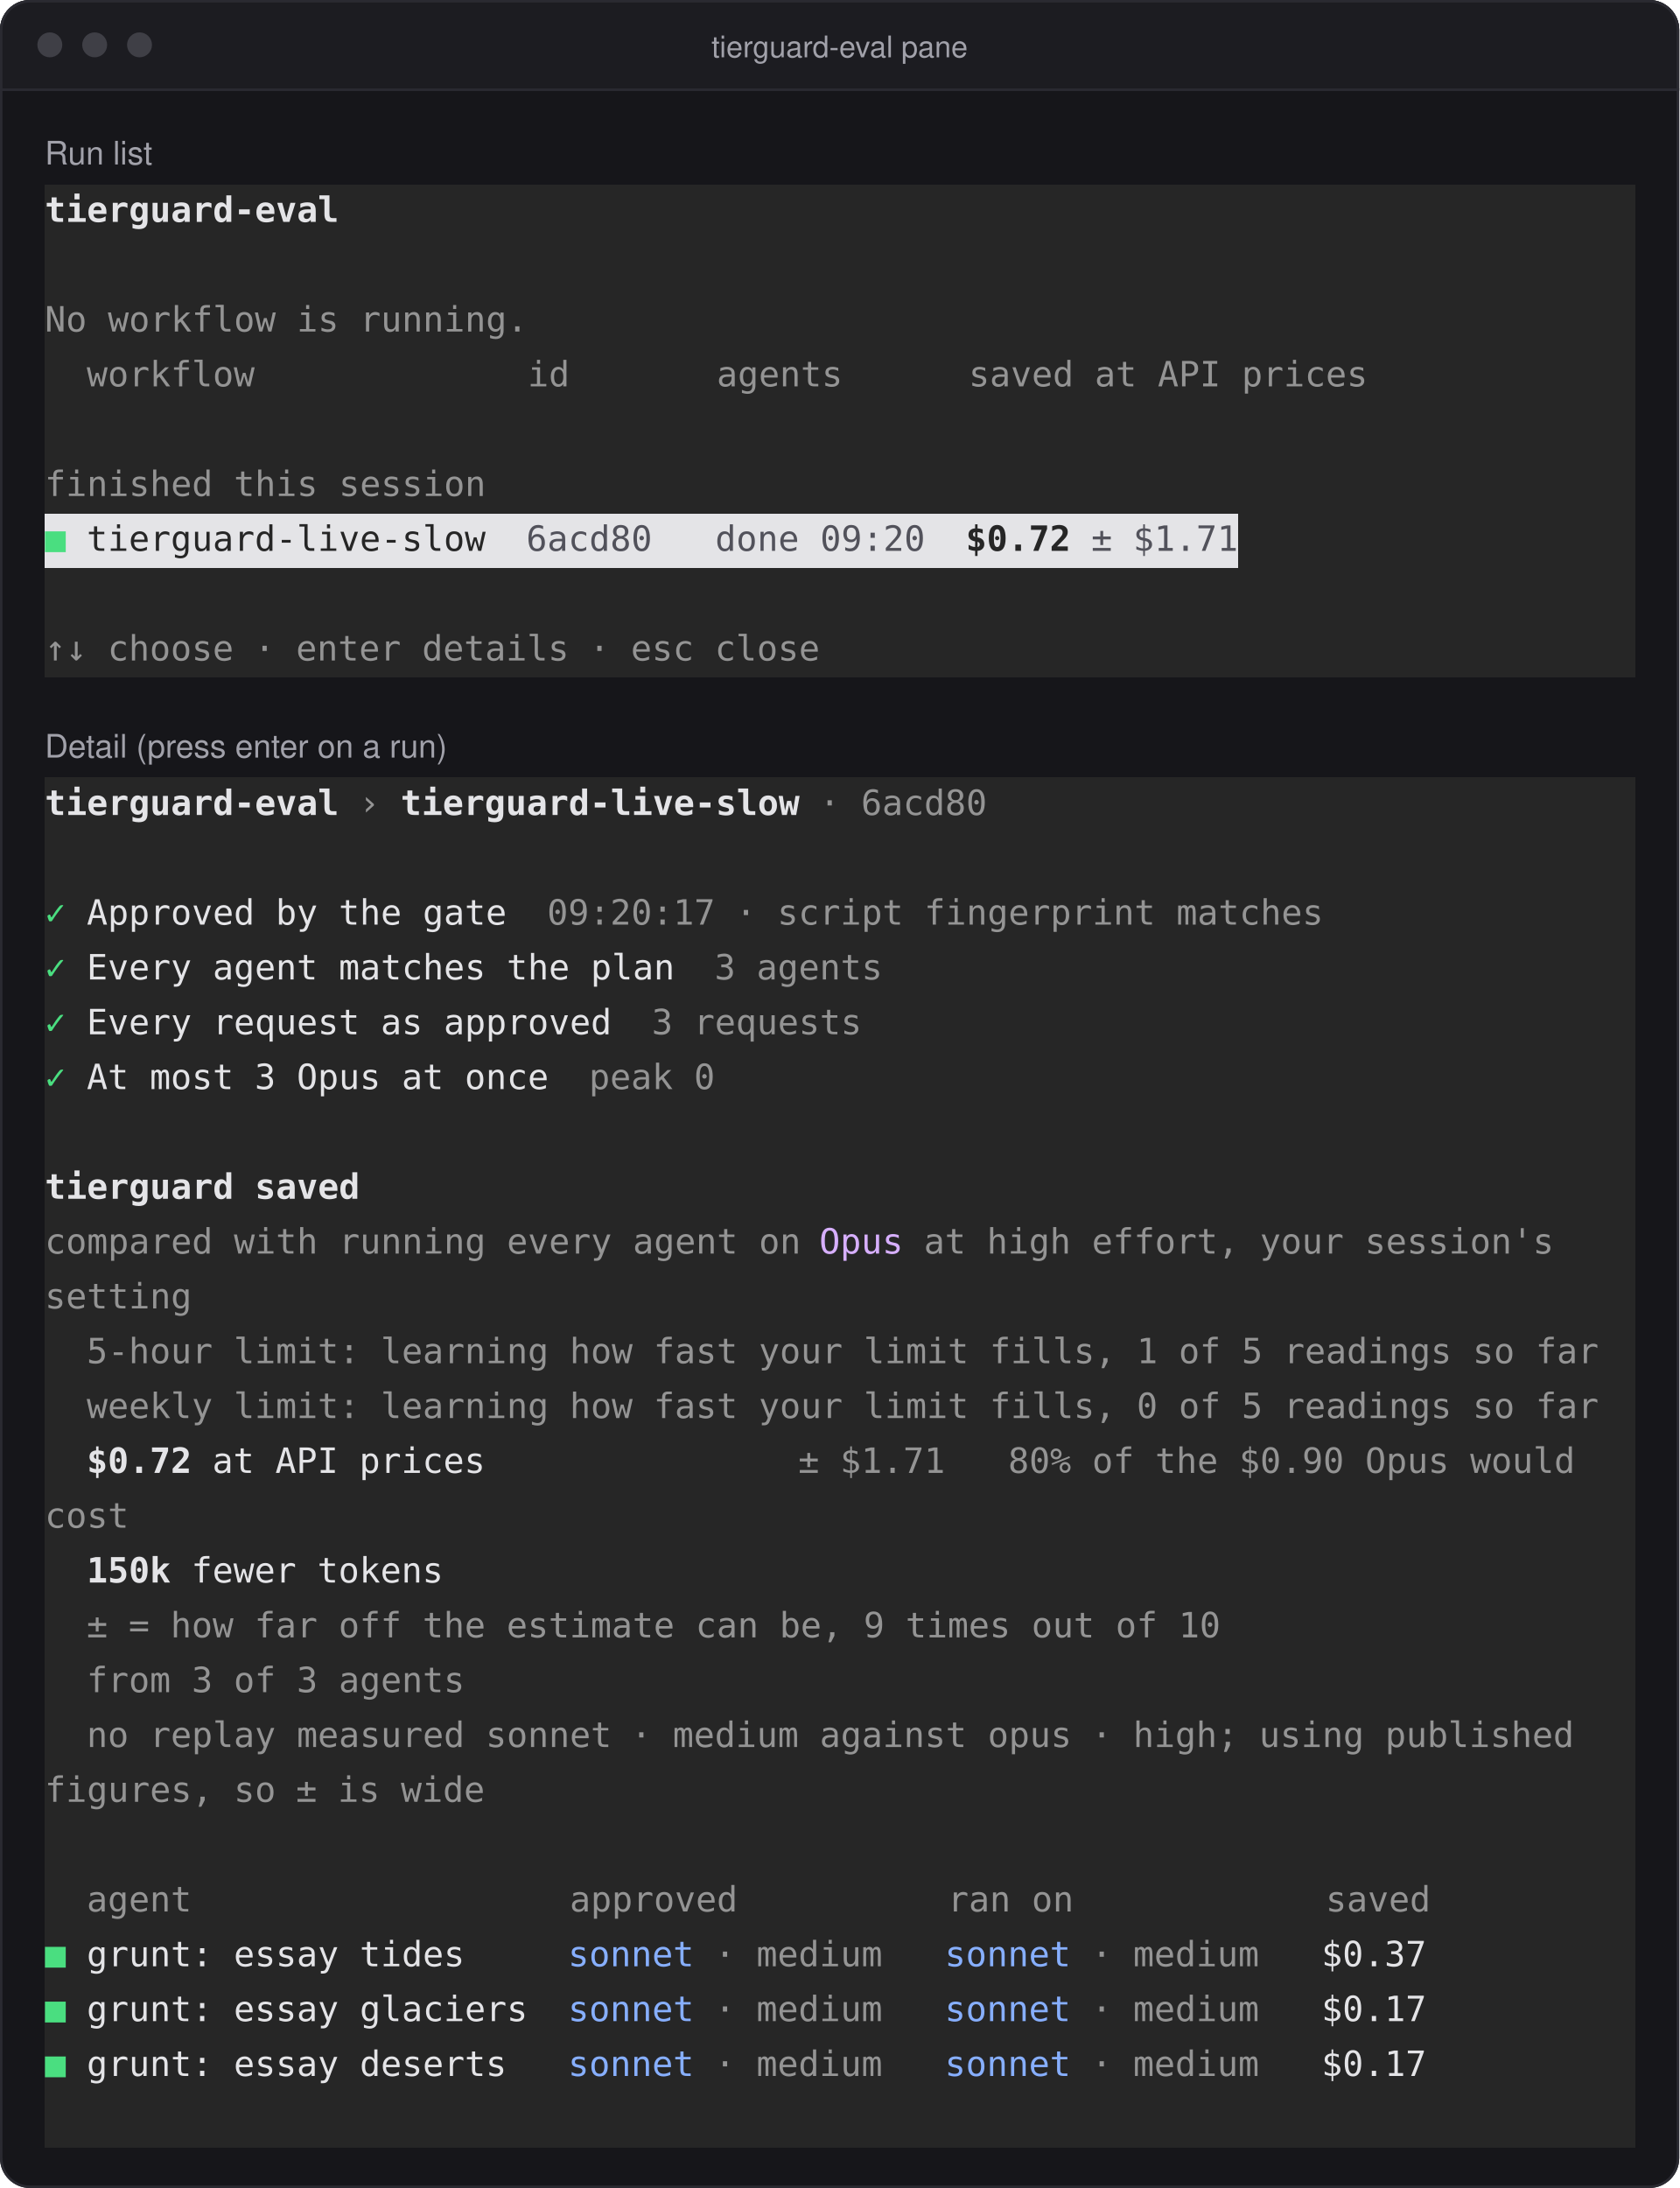
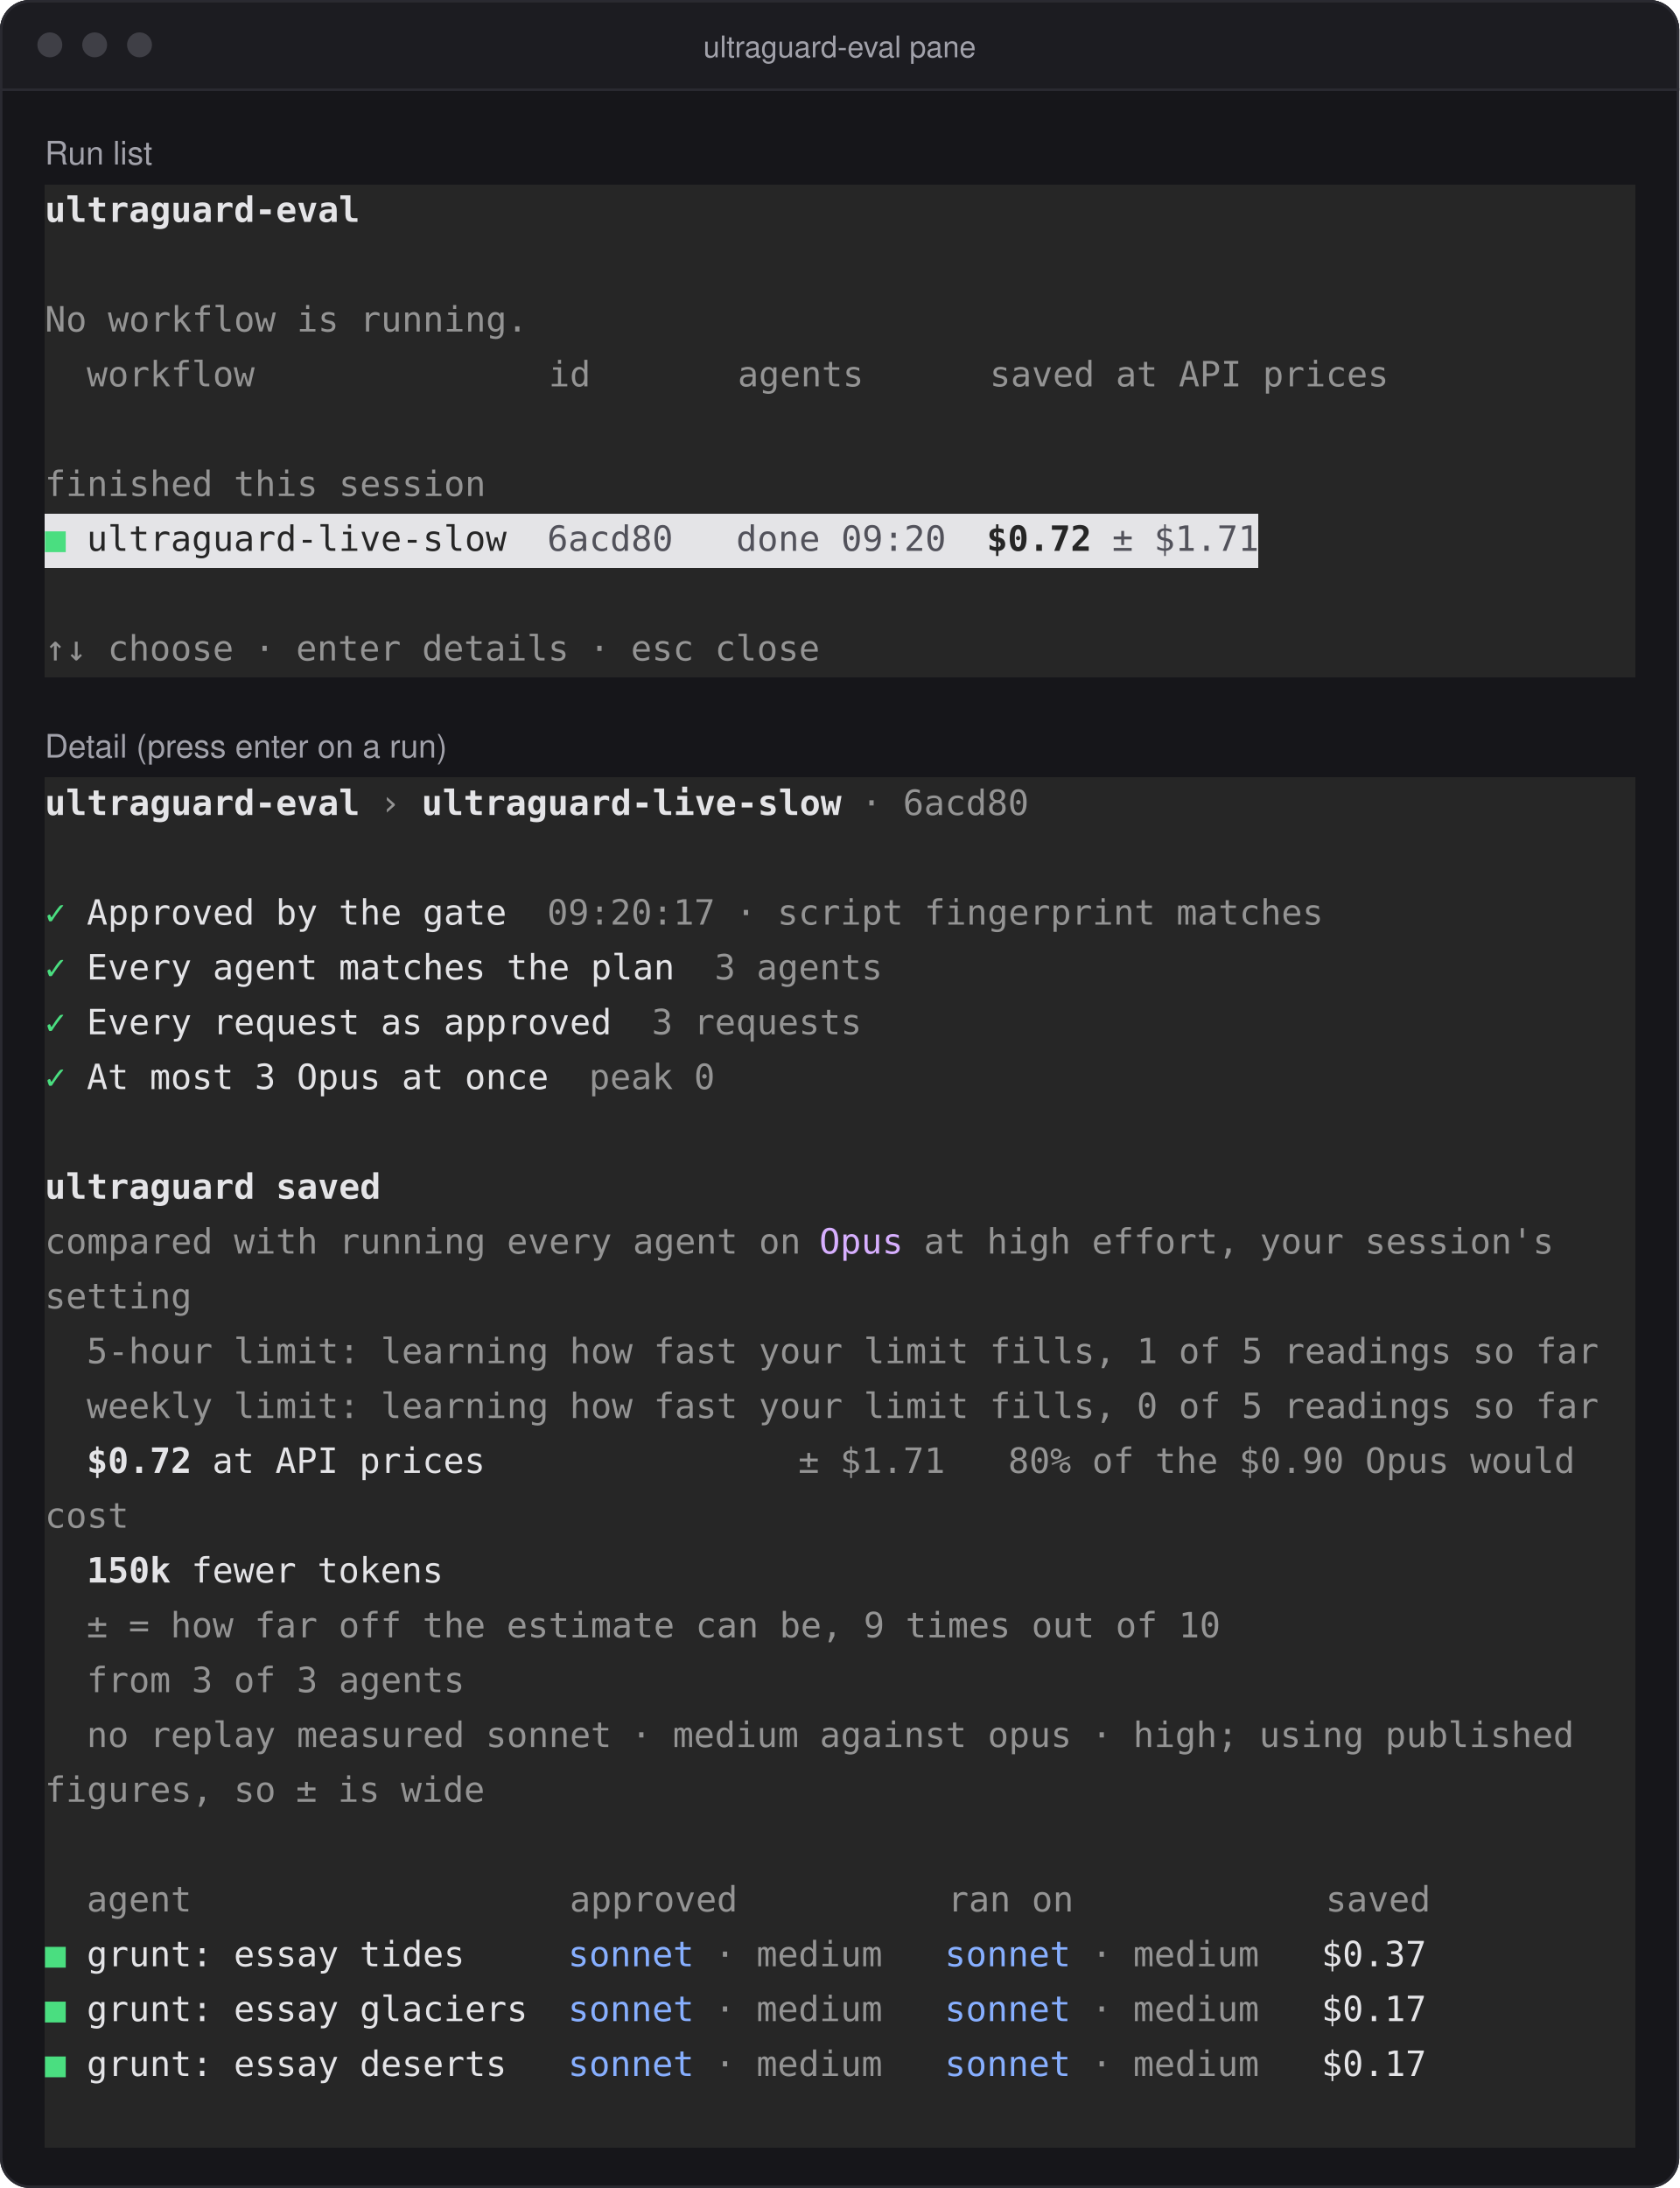
- <svg xmlns="http://www.w3.org/2000/svg" viewBox="0 0 674 878" width="674" height="878" role="img" aria-label="tierguard-eval pane">
+ <svg xmlns="http://www.w3.org/2000/svg" viewBox="0 0 674 878" width="674" height="878" role="img" aria-label="ultraguard-eval pane">
  <rect width="674" height="878" rx="12" fill="#16161a" />
  <path d="M0 12a12 12 0 0 1 12-12h650a12 12 0 0 1 12 12v24H0z" fill="#1c1c21" />
  <rect x="0.5" y="0.5" width="673" height="877" rx="11.5" fill="none" stroke="#2a2a31" />
  <path d="M0 36h674" stroke="#2a2a31" />
  <circle cx="20" cy="18" r="5" fill="#3f3f46" />
  <circle cx="38" cy="18" r="5" fill="#3f3f46" />
  <circle cx="56" cy="18" r="5" fill="#3f3f46" />
-   <text x="337" y="23" text-anchor="middle" font-family="-apple-system, 'Segoe UI', Helvetica, Arial, sans-serif" font-size="12" fill="#a1a1aa">tierguard-eval pane</text>
+   <text x="337" y="23" text-anchor="middle" font-family="-apple-system, 'Segoe UI', Helvetica, Arial, sans-serif" font-size="12" fill="#a1a1aa">ultraguard-eval pane</text>
  <g font-family="ui-monospace, SFMono-Regular, Menlo, Consolas, 'DejaVu Sans Mono', monospace" font-size="14" shape-rendering="crispEdges">
    <text x="18" y="66" font-family="-apple-system, 'Segoe UI', Helvetica, Arial, sans-serif" font-size="13" fill="#a1a1aa">Run list</text>
    <rect x="18" y="74" width="638.40" height="198" fill="#262626" />
-     <text xml:space="preserve" x="18.00" y="89.04" fill="#e4e4e7" font-weight="700" textLength="117.60">tierguard-eval</text>
+     <text xml:space="preserve" x="18.00" y="89.04" fill="#e4e4e7" font-weight="700" textLength="126.00">ultraguard-eval</text>
    <text xml:space="preserve" x="18.00" y="133.04" fill="#949494" textLength="193.20">No workflow is running.</text>
-     <text xml:space="preserve" x="34.80" y="155.04" fill="#949494" textLength="512.40">workflow             id       agents      saved at API prices</text>
+     <text xml:space="preserve" x="34.80" y="155.04" fill="#949494" textLength="520.80">workflow              id       agents      saved at API prices</text>
    <text xml:space="preserve" x="18.00" y="199.04" fill="#949494" textLength="176.40">finished this session</text>
-     <rect x="18.00" y="206" width="478.80" height="22" fill="#e4e4e7" />
+     <rect x="18.00" y="206" width="487.20" height="22" fill="#e4e4e7" />
    <text xml:space="preserve" x="18.00" y="221.04" fill="#4ade80">■</text>
-     <text xml:space="preserve" x="34.80" y="221.04" fill="#262626" textLength="159.60">tierguard-live-slow</text>
-     <text xml:space="preserve" x="211.20" y="221.04" fill="#52525b" textLength="159.60">6acd80   done 09:20</text>
-     <text xml:space="preserve" x="387.60" y="221.04" fill="#262626" font-weight="700" textLength="42.00">$0.72</text>
-     <text xml:space="preserve" x="438.00" y="221.04" fill="#52525b">±</text>
-     <text xml:space="preserve" x="454.80" y="221.04" fill="#52525b" textLength="42.00">$1.71</text>
+     <text xml:space="preserve" x="34.80" y="221.04" fill="#262626" textLength="168.00">ultraguard-live-slow</text>
+     <text xml:space="preserve" x="219.60" y="221.04" fill="#52525b" textLength="159.60">6acd80   done 09:20</text>
+     <text xml:space="preserve" x="396.00" y="221.04" fill="#262626" font-weight="700" textLength="42.00">$0.72</text>
+     <text xml:space="preserve" x="446.40" y="221.04" fill="#52525b">±</text>
+     <text xml:space="preserve" x="463.20" y="221.04" fill="#52525b" textLength="42.00">$1.71</text>
    <text xml:space="preserve" x="18.00" y="265.04" fill="#949494">↑</text>
    <text xml:space="preserve" x="26.40" y="265.04" fill="#949494">↓</text>
    <text xml:space="preserve" x="43.20" y="265.04" fill="#949494" textLength="50.40">choose</text>
    <text xml:space="preserve" x="102.00" y="265.04" fill="#949494">·</text>
    <text xml:space="preserve" x="118.80" y="265.04" fill="#949494" textLength="109.20">enter details</text>
    <text xml:space="preserve" x="236.40" y="265.04" fill="#949494">·</text>
    <text xml:space="preserve" x="253.20" y="265.04" fill="#949494" textLength="75.60">esc close</text>
    <text x="18" y="304" font-family="-apple-system, 'Segoe UI', Helvetica, Arial, sans-serif" font-size="13" fill="#a1a1aa">Detail (press enter on a run)</text>
    <rect x="18" y="312" width="638.40" height="550" fill="#262626" />
-     <text xml:space="preserve" x="18.00" y="327.04" fill="#e4e4e7" font-weight="700" textLength="117.60">tierguard-eval</text>
-     <text xml:space="preserve" x="144.00" y="327.04" fill="#949494">›</text>
-     <text xml:space="preserve" x="160.80" y="327.04" fill="#e4e4e7" font-weight="700" textLength="159.60">tierguard-live-slow</text>
-     <text xml:space="preserve" x="328.80" y="327.04" fill="#949494">·</text>
-     <text xml:space="preserve" x="345.60" y="327.04" fill="#949494" textLength="50.40">6acd80</text>
+     <text xml:space="preserve" x="18.00" y="327.04" fill="#e4e4e7" font-weight="700" textLength="126.00">ultraguard-eval</text>
+     <text xml:space="preserve" x="152.40" y="327.04" fill="#949494">›</text>
+     <text xml:space="preserve" x="169.20" y="327.04" fill="#e4e4e7" font-weight="700" textLength="168.00">ultraguard-live-slow</text>
+     <text xml:space="preserve" x="345.60" y="327.04" fill="#949494">·</text>
+     <text xml:space="preserve" x="362.40" y="327.04" fill="#949494" textLength="50.40">6acd80</text>
    <text xml:space="preserve" x="18.00" y="371.04" fill="#4ade80">✓</text>
    <text xml:space="preserve" x="34.80" y="371.04" fill="#e4e4e7" textLength="168.00">Approved by the gate</text>
    <text xml:space="preserve" x="219.60" y="371.04" fill="#949494" textLength="67.20">09:20:17</text>
    <text xml:space="preserve" x="295.20" y="371.04" fill="#949494">·</text>
    <text xml:space="preserve" x="312.00" y="371.04" fill="#949494" textLength="218.40">script fingerprint matches</text>
    <text xml:space="preserve" x="18.00" y="393.04" fill="#4ade80">✓</text>
    <text xml:space="preserve" x="34.80" y="393.04" fill="#e4e4e7" textLength="235.20">Every agent matches the plan</text>
    <text xml:space="preserve" x="286.80" y="393.04" fill="#949494" textLength="67.20">3 agents</text>
    <text xml:space="preserve" x="18.00" y="415.04" fill="#4ade80">✓</text>
    <text xml:space="preserve" x="34.80" y="415.04" fill="#e4e4e7" textLength="210.00">Every request as approved</text>
    <text xml:space="preserve" x="261.60" y="415.04" fill="#949494" textLength="84.00">3 requests</text>
    <text xml:space="preserve" x="18.00" y="437.04" fill="#4ade80">✓</text>
    <text xml:space="preserve" x="34.80" y="437.04" fill="#e4e4e7" textLength="184.80">At most 3 Opus at once</text>
    <text xml:space="preserve" x="236.40" y="437.04" fill="#949494" textLength="50.40">peak 0</text>
-     <text xml:space="preserve" x="18.00" y="481.04" fill="#e4e4e7" font-weight="700" textLength="126.00">tierguard saved</text>
+     <text xml:space="preserve" x="18.00" y="481.04" fill="#e4e4e7" font-weight="700" textLength="134.40">ultraguard saved</text>
    <text xml:space="preserve" x="18.00" y="503.04" fill="#949494" textLength="302.40">compared with running every agent on</text>
    <text xml:space="preserve" x="328.80" y="503.04" fill="#d7afff" textLength="33.60">Opus</text>
    <text xml:space="preserve" x="370.80" y="503.04" fill="#949494" textLength="252.00">at high effort, your session's</text>
    <text xml:space="preserve" x="18.00" y="525.04" fill="#949494" textLength="58.80">setting</text>
    <text xml:space="preserve" x="34.80" y="547.04" fill="#949494" textLength="604.80">5-hour limit: learning how fast your limit fills, 1 of 5 readings so far</text>
    <text xml:space="preserve" x="34.80" y="569.04" fill="#949494" textLength="604.80">weekly limit: learning how fast your limit fills, 0 of 5 readings so far</text>
    <text xml:space="preserve" x="34.80" y="591.04" fill="#e4e4e7" font-weight="700" textLength="42.00">$0.72</text>
    <text xml:space="preserve" x="85.20" y="591.04" fill="#e4e4e7" textLength="109.20">at API prices</text>
    <text xml:space="preserve" x="320.40" y="591.04" fill="#949494">±</text>
    <text xml:space="preserve" x="337.20" y="591.04" fill="#949494" textLength="294.00">$1.71   80% of the $0.90 Opus would</text>
    <text xml:space="preserve" x="18.00" y="613.04" fill="#949494" textLength="33.60">cost</text>
    <text xml:space="preserve" x="34.80" y="635.04" fill="#e4e4e7" font-weight="700" textLength="33.60">150k</text>
    <text xml:space="preserve" x="76.80" y="635.04" fill="#e4e4e7" textLength="100.80">fewer tokens</text>
    <text xml:space="preserve" x="34.80" y="657.04" fill="#949494">±</text>
    <text xml:space="preserve" x="51.60" y="657.04" fill="#949494" textLength="436.80">= how far off the estimate can be, 9 times out of 10</text>
    <text xml:space="preserve" x="34.80" y="679.04" fill="#949494" textLength="151.20">from 3 of 3 agents</text>
    <text xml:space="preserve" x="34.80" y="701.04" fill="#949494" textLength="210.00">no replay measured sonnet</text>
    <text xml:space="preserve" x="253.20" y="701.04" fill="#949494">·</text>
    <text xml:space="preserve" x="270.00" y="701.04" fill="#949494" textLength="159.60">medium against opus</text>
    <text xml:space="preserve" x="438.00" y="701.04" fill="#949494">·</text>
    <text xml:space="preserve" x="454.80" y="701.04" fill="#949494" textLength="176.40">high; using published</text>
    <text xml:space="preserve" x="18.00" y="723.04" fill="#949494" textLength="92.40">figures, so</text>
    <text xml:space="preserve" x="118.80" y="723.04" fill="#949494">±</text>
    <text xml:space="preserve" x="135.60" y="723.04" fill="#949494" textLength="58.80">is wide</text>
    <text xml:space="preserve" x="34.80" y="767.04" fill="#949494" textLength="537.60">agent                  approved          ran on            saved</text>
    <text xml:space="preserve" x="18.00" y="789.04" fill="#4ade80">■</text>
    <text xml:space="preserve" x="34.80" y="789.04" fill="#e4e4e7" textLength="151.20">grunt: essay tides</text>
    <text xml:space="preserve" x="228.00" y="789.04" fill="#87afff" textLength="50.40">sonnet</text>
    <text xml:space="preserve" x="286.80" y="789.04" fill="#949494">·</text>
    <text xml:space="preserve" x="303.60" y="789.04" fill="#949494" textLength="50.40">medium</text>
    <text xml:space="preserve" x="379.20" y="789.04" fill="#87afff" textLength="50.40">sonnet</text>
    <text xml:space="preserve" x="438.00" y="789.04" fill="#949494">·</text>
    <text xml:space="preserve" x="454.80" y="789.04" fill="#949494" textLength="50.40">medium</text>
    <text xml:space="preserve" x="530.40" y="789.04" fill="#e4e4e7" textLength="42.00">$0.37</text>
    <text xml:space="preserve" x="18.00" y="811.04" fill="#4ade80">■</text>
    <text xml:space="preserve" x="34.80" y="811.04" fill="#e4e4e7" textLength="176.40">grunt: essay glaciers</text>
    <text xml:space="preserve" x="228.00" y="811.04" fill="#87afff" textLength="50.40">sonnet</text>
    <text xml:space="preserve" x="286.80" y="811.04" fill="#949494">·</text>
    <text xml:space="preserve" x="303.60" y="811.04" fill="#949494" textLength="50.40">medium</text>
    <text xml:space="preserve" x="379.20" y="811.04" fill="#87afff" textLength="50.40">sonnet</text>
    <text xml:space="preserve" x="438.00" y="811.04" fill="#949494">·</text>
    <text xml:space="preserve" x="454.80" y="811.04" fill="#949494" textLength="50.40">medium</text>
    <text xml:space="preserve" x="530.40" y="811.04" fill="#e4e4e7" textLength="42.00">$0.17</text>
    <text xml:space="preserve" x="18.00" y="833.04" fill="#4ade80">■</text>
    <text xml:space="preserve" x="34.80" y="833.04" fill="#e4e4e7" textLength="168.00">grunt: essay deserts</text>
    <text xml:space="preserve" x="228.00" y="833.04" fill="#87afff" textLength="50.40">sonnet</text>
    <text xml:space="preserve" x="286.80" y="833.04" fill="#949494">·</text>
    <text xml:space="preserve" x="303.60" y="833.04" fill="#949494" textLength="50.40">medium</text>
    <text xml:space="preserve" x="379.20" y="833.04" fill="#87afff" textLength="50.40">sonnet</text>
    <text xml:space="preserve" x="438.00" y="833.04" fill="#949494">·</text>
    <text xml:space="preserve" x="454.80" y="833.04" fill="#949494" textLength="50.40">medium</text>
    <text xml:space="preserve" x="530.40" y="833.04" fill="#e4e4e7" textLength="42.00">$0.17</text>
  </g>
</svg>
